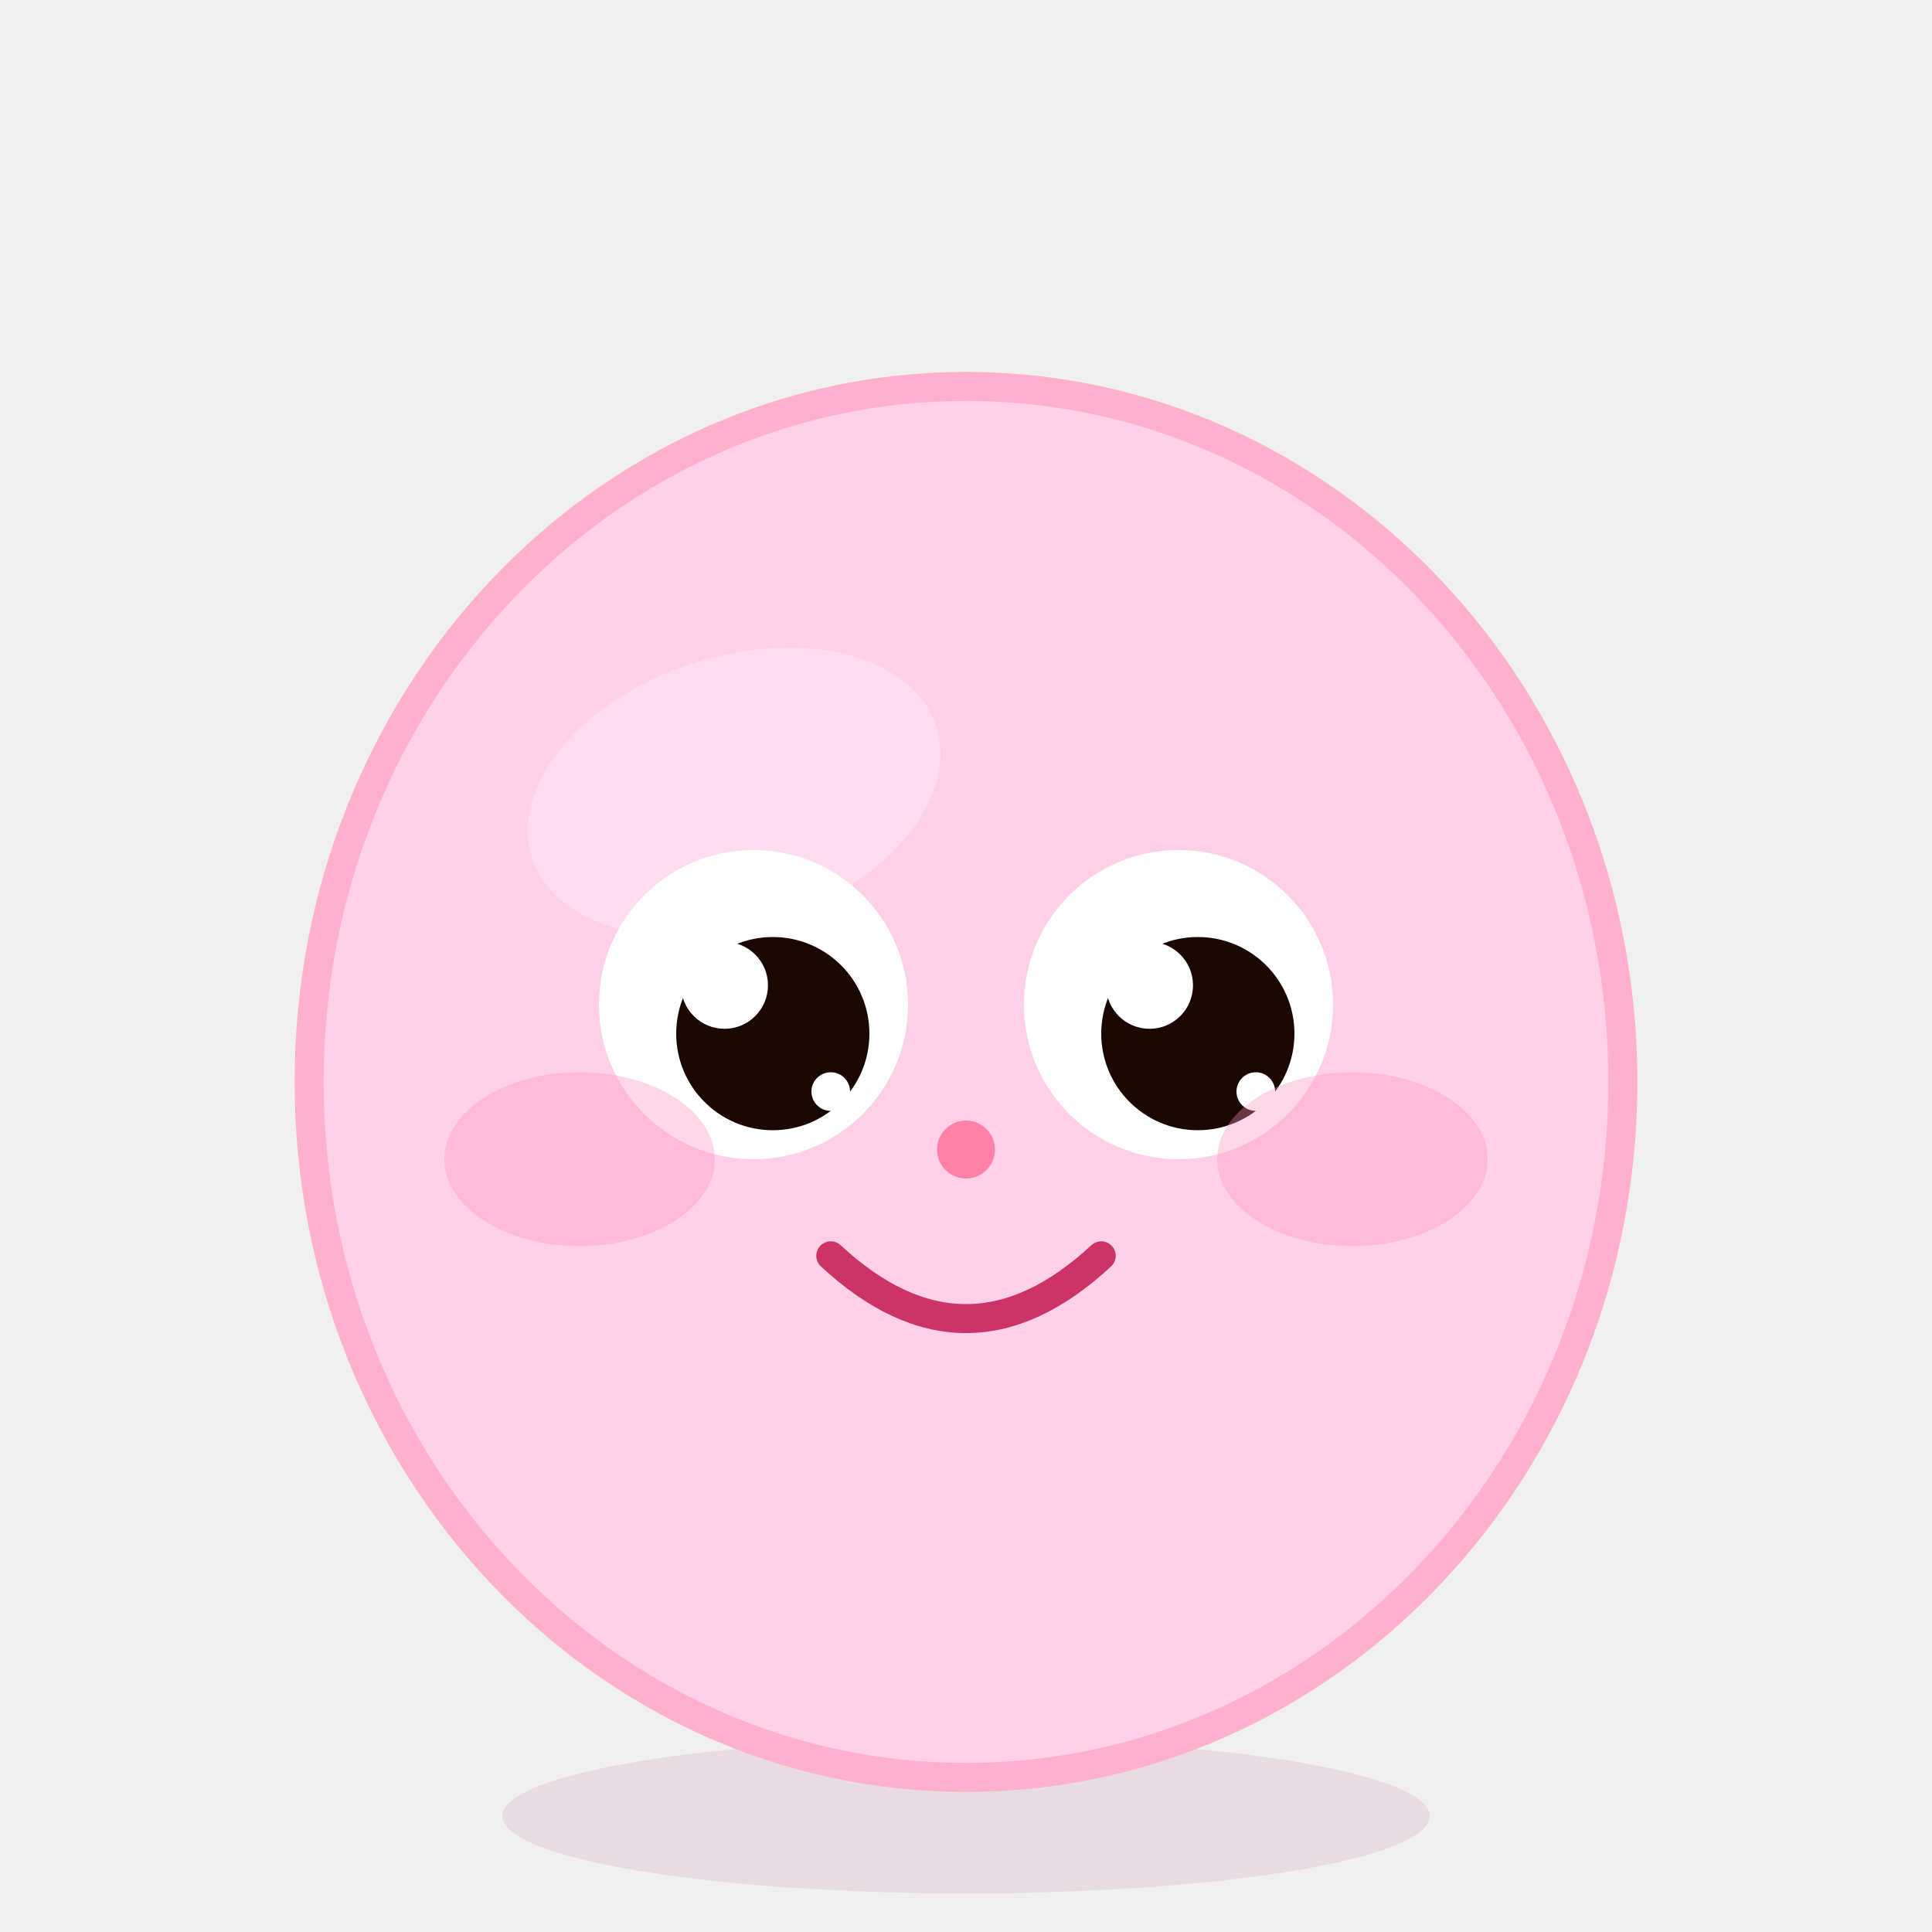
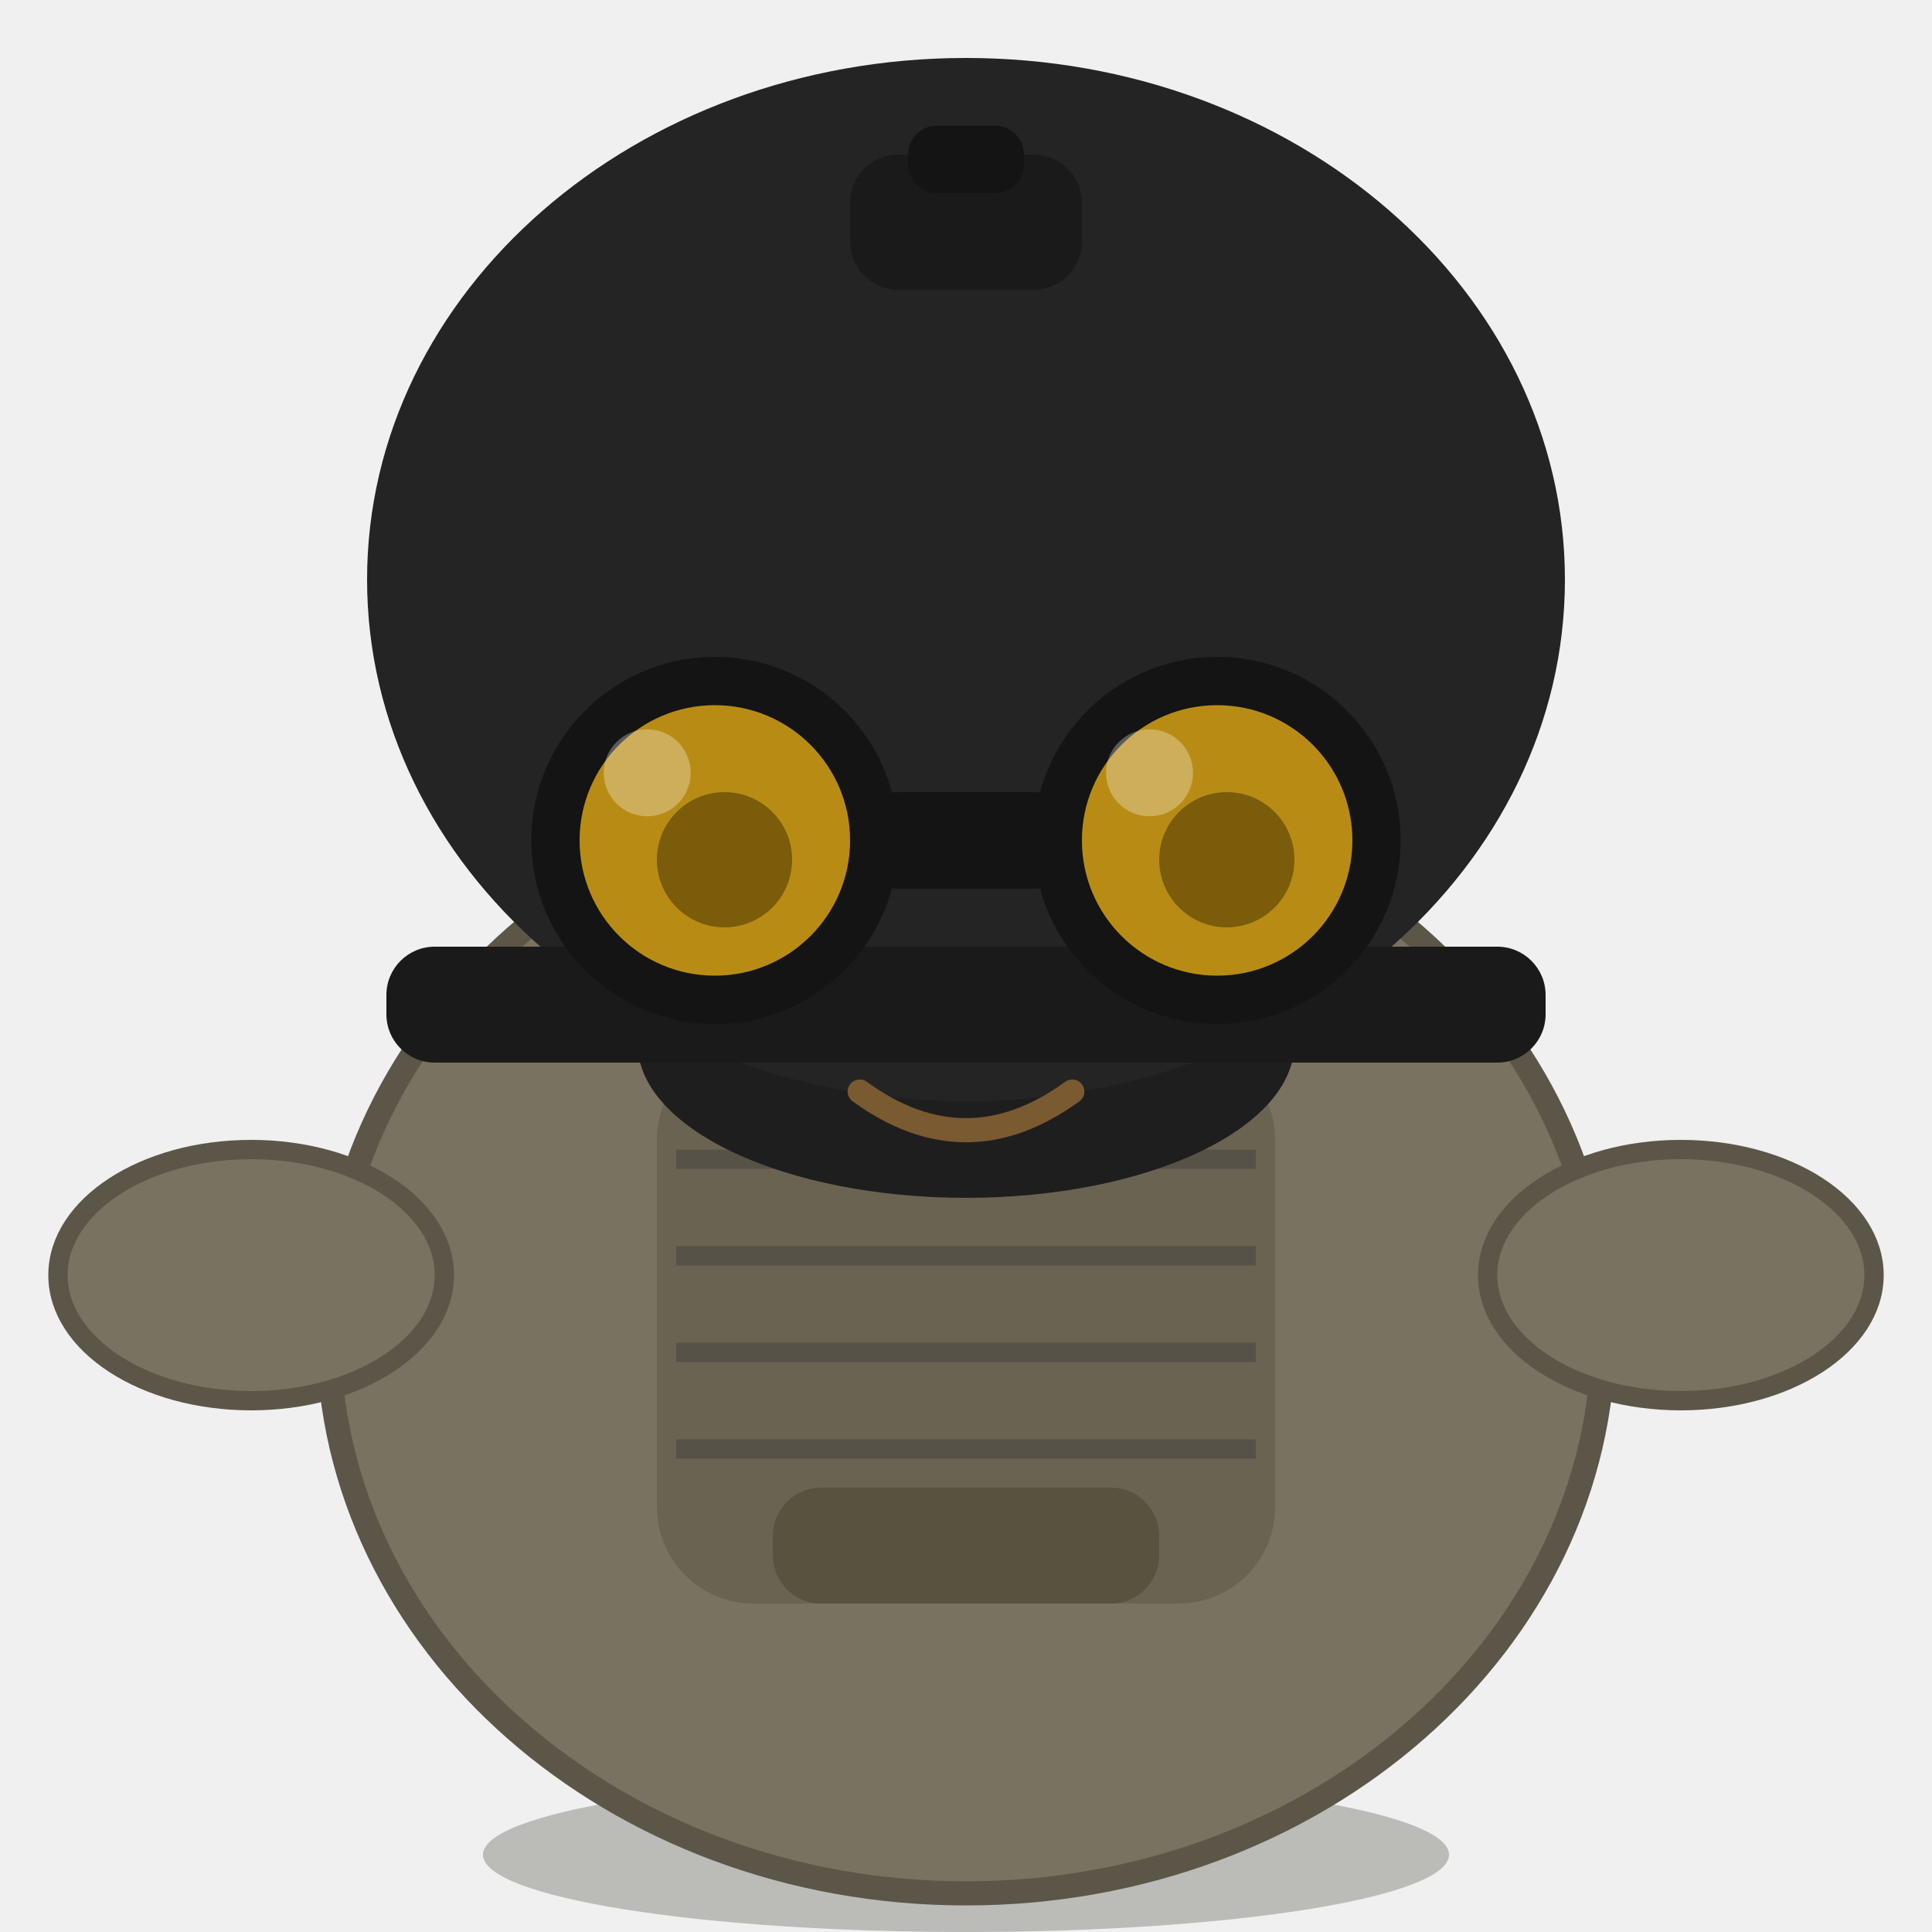
<svg xmlns="http://www.w3.org/2000/svg" viewBox="0 0 200 200">
-   <ellipse cx="100" cy="188" rx="48" ry="8" fill="#CC88AA" opacity="0.2" />
-   <ellipse cx="100" cy="112" rx="68" ry="72" fill="#FFD0E8" />
-   <ellipse cx="100" cy="112" rx="68" ry="72" fill="none" stroke="#FFB0CC" stroke-width="3" />
-   <ellipse cx="76" cy="82" rx="22" ry="14" fill="white" opacity="0.25" transform="rotate(-18 76 82)" />
-   <circle cx="78" cy="104" r="16" fill="white" />
-   <circle cx="80" cy="107" r="10" fill="#1A0800" />
-   <circle cx="75" cy="102" r="4.5" fill="white" />
-   <circle cx="86" cy="113" r="2" fill="white" />
-   <circle cx="122" cy="104" r="16" fill="white" />
-   <circle cx="124" cy="107" r="10" fill="#1A0800" />
-   <circle cx="119" cy="102" r="4.5" fill="white" />
-   <circle cx="130" cy="113" r="2" fill="white" />
-   <ellipse cx="60" cy="120" rx="14" ry="9" fill="#FF90BE" opacity="0.35" />
-   <ellipse cx="140" cy="120" rx="14" ry="9" fill="#FF90BE" opacity="0.35" />
-   <circle cx="100" cy="119" r="3" fill="#FF80A8" />
-   <path d="M 86 130 Q 100 143 114 130" stroke="#CC3366" stroke-width="3" fill="none" stroke-linecap="round" />
+   <ellipse cx="100" cy="192" rx="50" ry="8" fill="#1A1A10" opacity="0.25" />
+   <ellipse cx="100" cy="138" rx="66" ry="58" fill="#7A7260" />
+   <ellipse cx="100" cy="138" rx="66" ry="58" fill="none" stroke="#5C5648" stroke-width="2.5" />
+   <rect x="68" y="108" width="64" height="58" rx="10" fill="#6A6352" />
+   <line x1="70" y1="120" x2="130" y2="120" stroke="#4C4840" stroke-width="2" opacity="0.65" />
+   <line x1="70" y1="130" x2="130" y2="130" stroke="#4C4840" stroke-width="2" opacity="0.65" />
+   <line x1="70" y1="140" x2="130" y2="140" stroke="#4C4840" stroke-width="2" opacity="0.65" />
+   <line x1="70" y1="150" x2="130" y2="150" stroke="#4C4840" stroke-width="2" opacity="0.65" />
+   <rect x="80" y="154" width="40" height="12" rx="5" fill="#58523E" />
+   <ellipse cx="26" cy="132" rx="20" ry="13" fill="#7A7260" stroke="#5C5648" stroke-width="2" />
+   <ellipse cx="174" cy="132" rx="20" ry="13" fill="#7A7260" stroke="#5C5648" stroke-width="2" />
+   <ellipse cx="100" cy="108" rx="34" ry="16" fill="#1E1E1E" />
+   <ellipse cx="100" cy="60" rx="62" ry="54" fill="#242424" />
+   <rect x="40" y="98" width="120" height="12" rx="5" fill="#1A1A1A" />
+   <rect x="88" y="82" width="24" height="10" rx="5" fill="#141414" />
+   <circle cx="74" cy="87" r="19" fill="#141414" />
+   <circle cx="74" cy="87" r="14" fill="#B88C14" />
+   <circle cx="75" cy="89" r="7" fill="#7A5C0A" />
+   <circle cx="67" cy="80" r="4.5" fill="white" opacity="0.3" />
+   <circle cx="126" cy="87" r="19" fill="#141414" />
+   <circle cx="126" cy="87" r="14" fill="#B88C14" />
+   <circle cx="127" cy="89" r="7" fill="#7A5C0A" />
+   <circle cx="119" cy="80" r="4.5" fill="white" opacity="0.3" />
+   <rect x="88" y="16" width="24" height="14" rx="5" fill="#1A1A1A" />
+   <rect x="94" y="13" width="12" height="7" rx="3" fill="#141414" />
+   <path d="M 89 113 Q 100 121 111 113" stroke="#7A5A30" stroke-width="2.5" fill="none" stroke-linecap="round" />
</svg>
